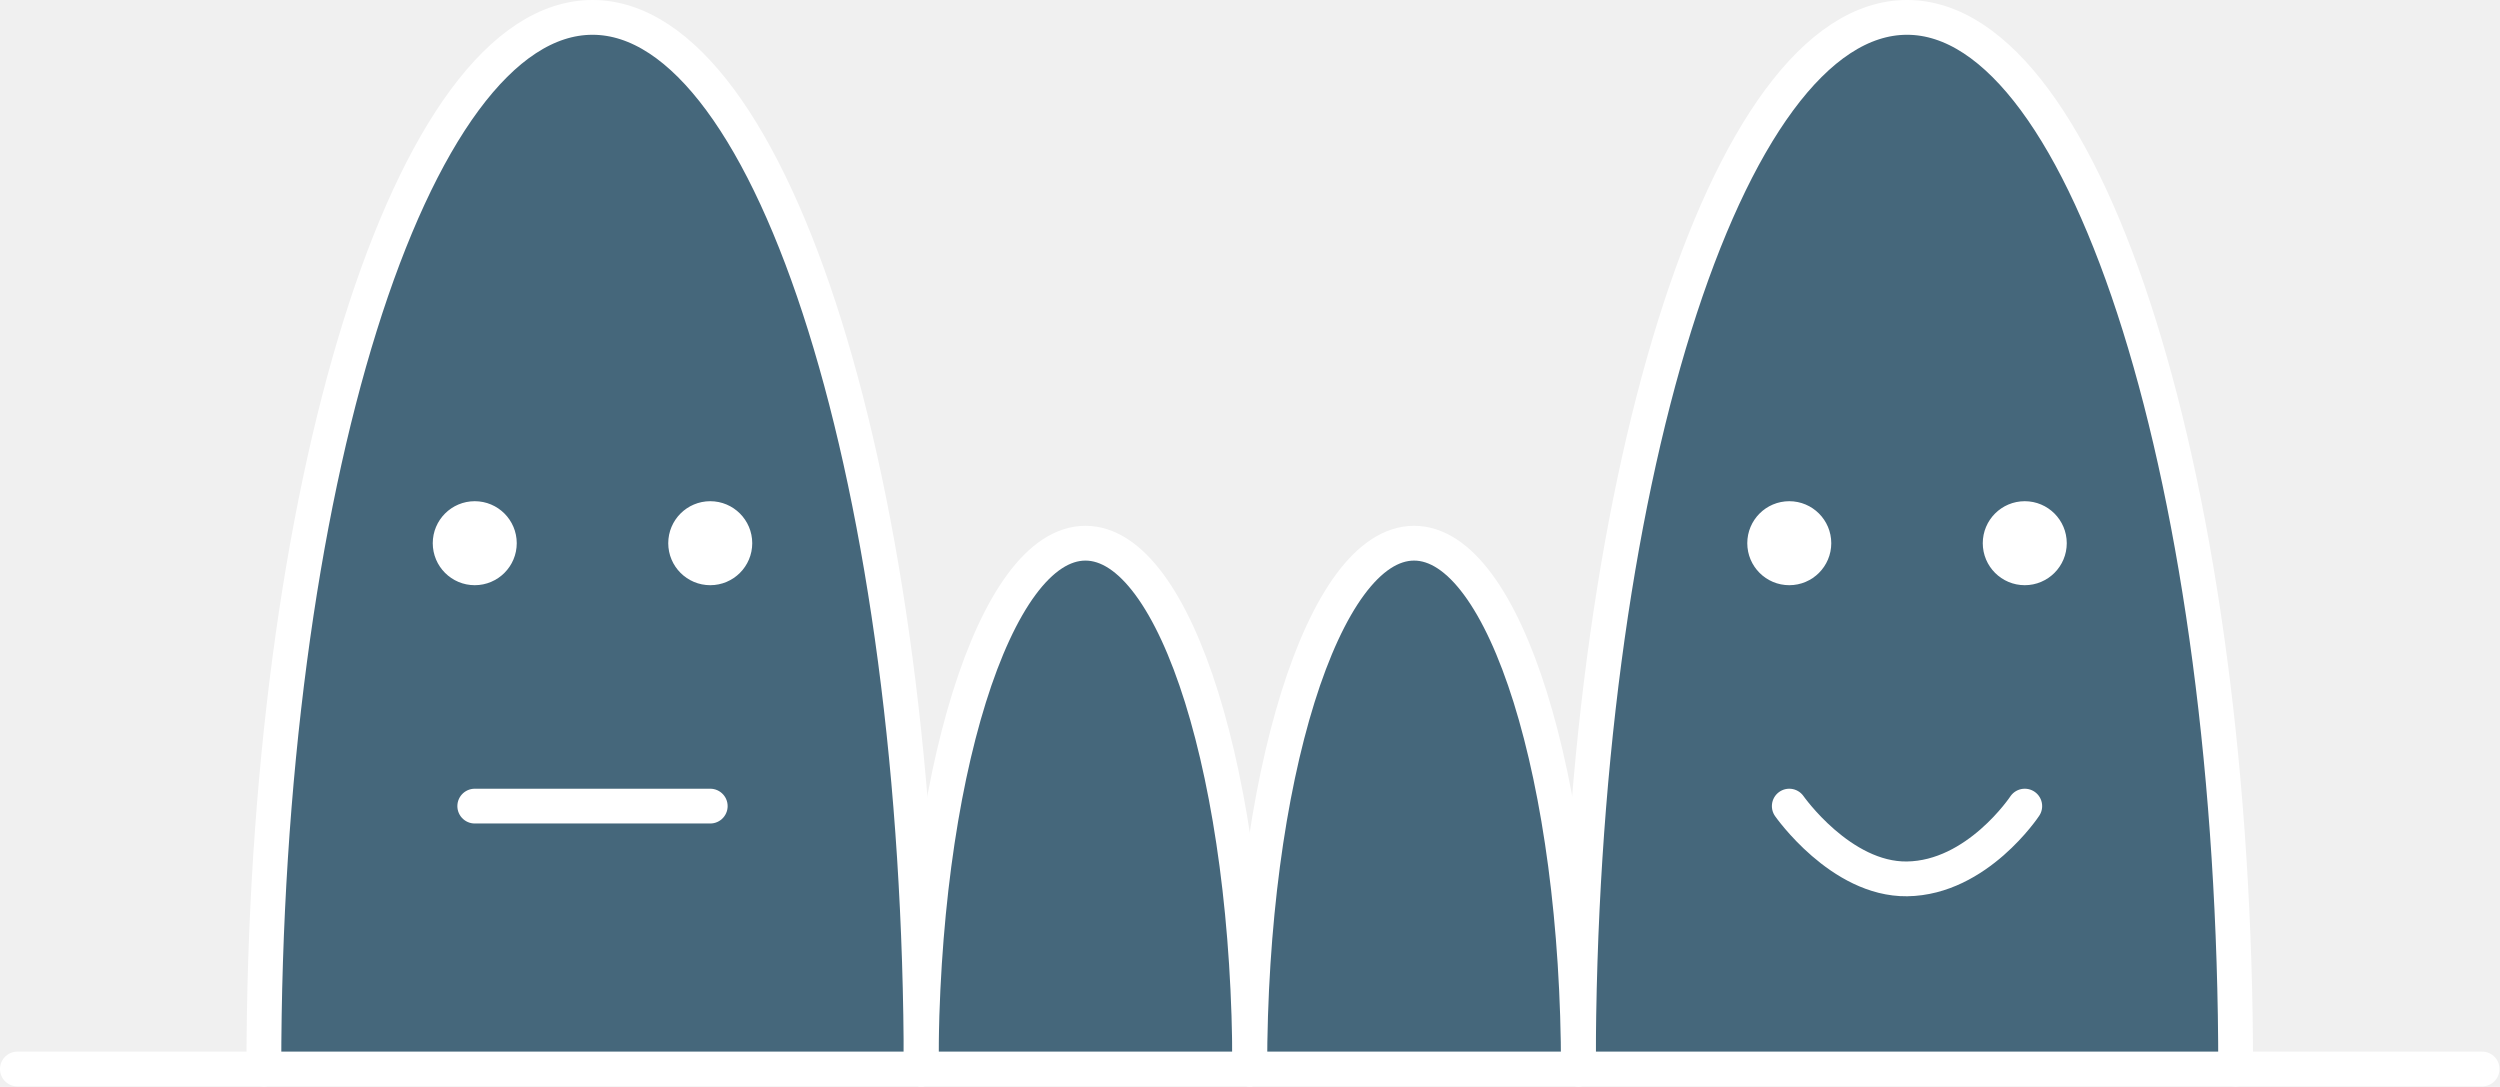
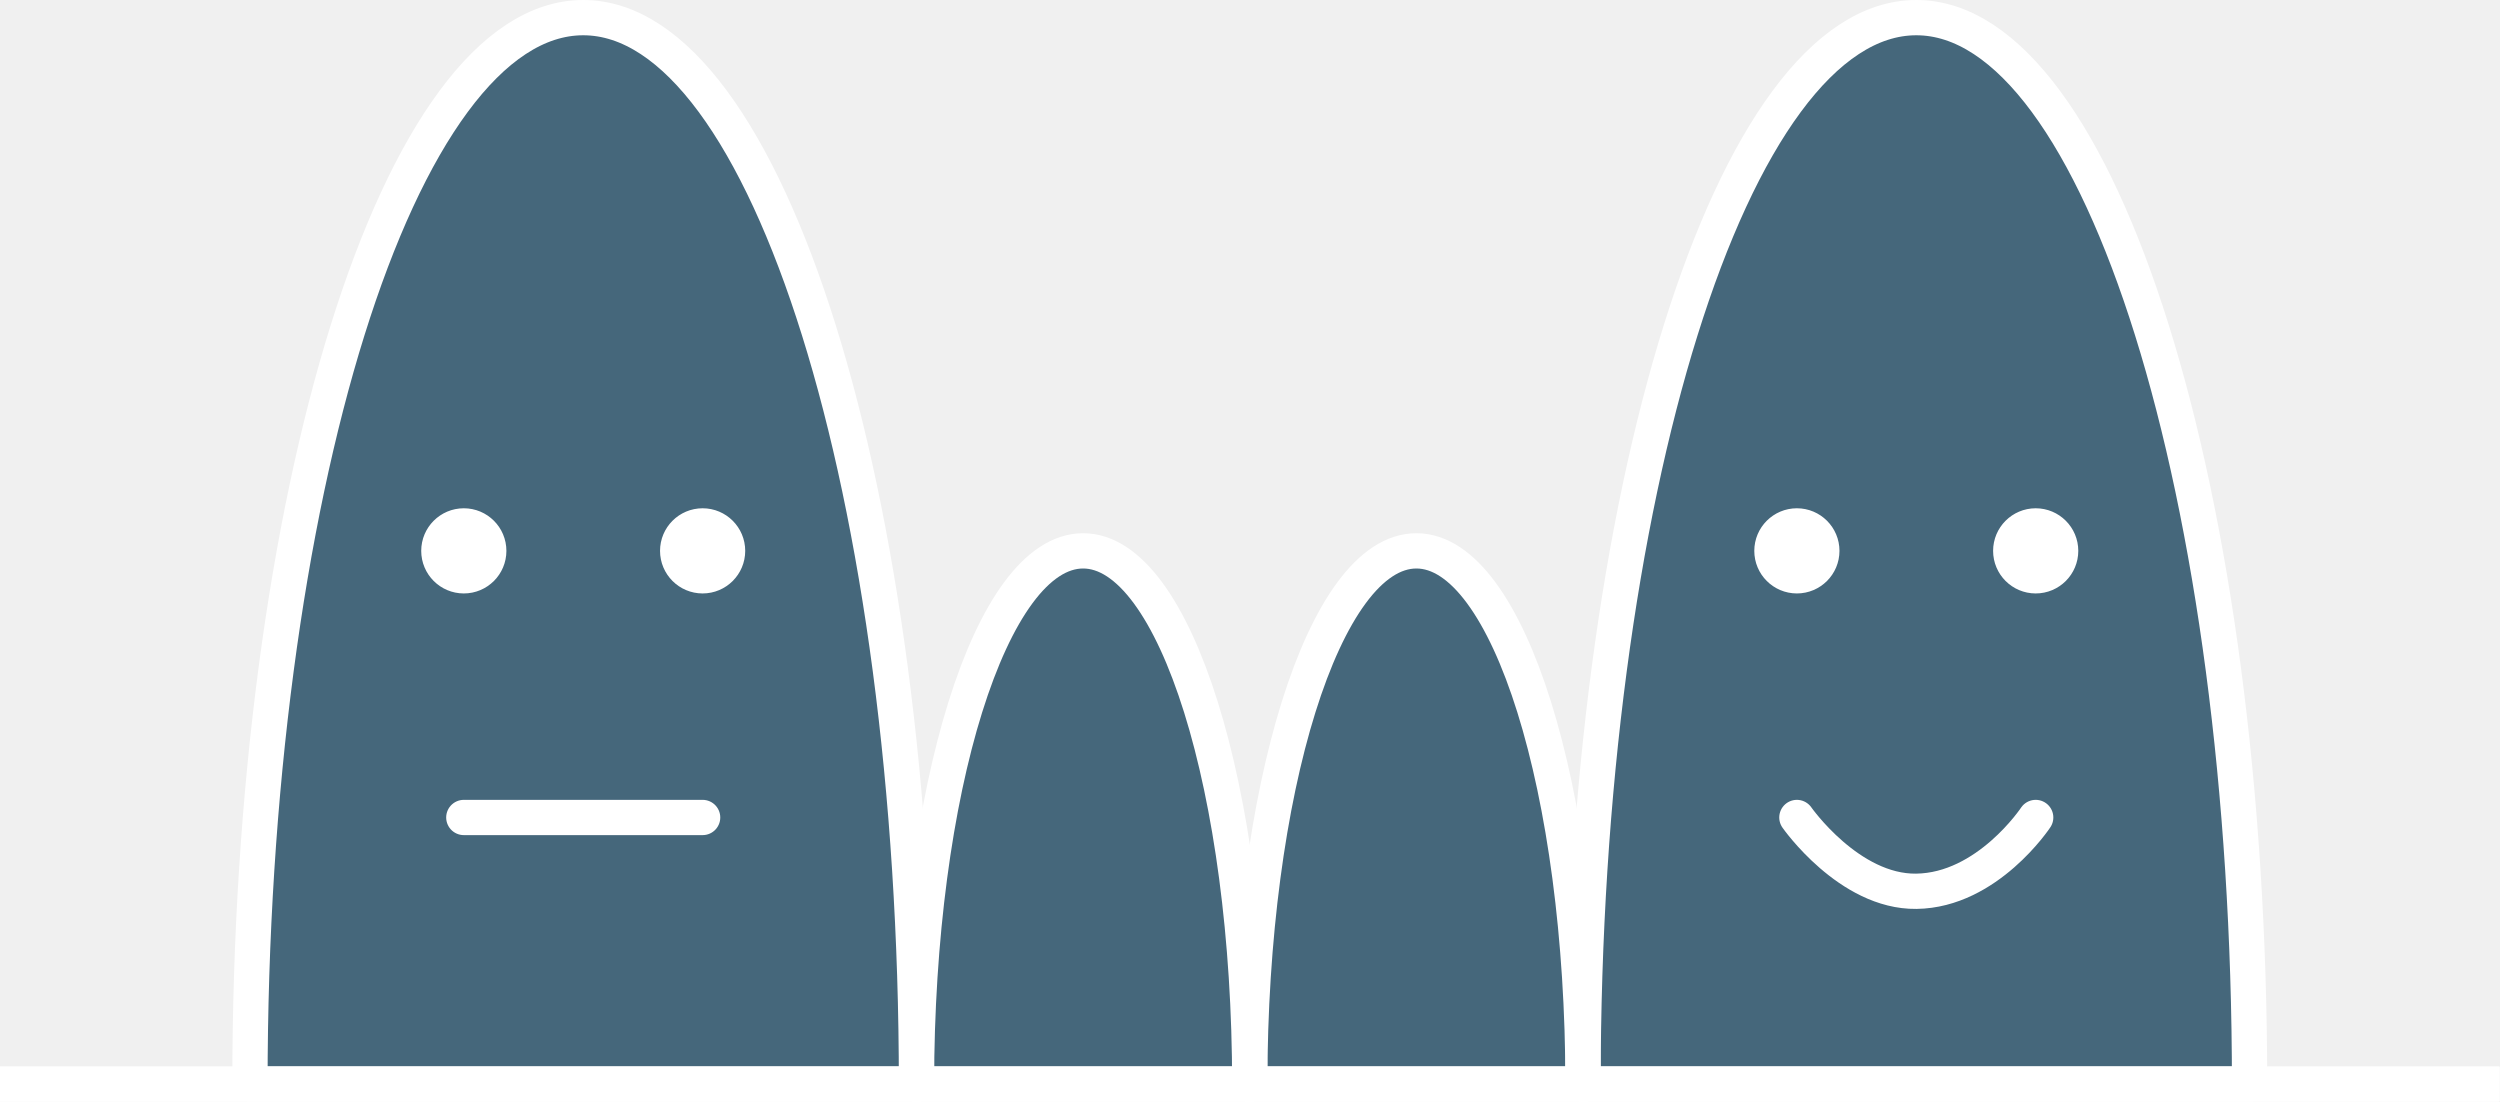
- <svg xmlns="http://www.w3.org/2000/svg" width="100%" height="100%" viewBox="0 0 1797 781" version="1.1" xml:space="preserve" style="fill-rule:evenodd;clip-rule:evenodd;stroke-linejoin:round;stroke-miterlimit:2;">
-   <g id="avec-ligne-blanche">
-     <g id="fond">
-       <path d="M1134.55,768.406c0,-417.196 105.847,-755.906 236.221,-755.906c130.373,0 236.22,338.71 236.22,755.906" style="fill:#45677b;" />
-       <path d="M189.665,768.406c0,-417.196 105.847,-755.906 236.221,-755.906c130.373,0 236.22,338.71 236.22,755.906" style="fill:#45677b;" />
-       <path d="M662.106,768.406c0,-208.598 52.924,-377.953 118.111,-377.953c65.186,-0 118.11,169.355 118.11,377.953" style="fill:#45677b;" />
-       <path d="M898.327,768.406c-0,-208.598 52.923,-377.953 118.11,-377.953c65.187,-0 118.11,169.355 118.11,377.953" style="fill:#45677b;" />
-     </g>
-     <g id="petits">
-       <path d="M662.106,768.406c0,-208.598 52.924,-377.953 118.111,-377.953c65.186,-0 118.11,169.355 118.11,377.953" style="fill:none;stroke:#fff;stroke-width:25px;stroke-linecap:round;stroke-miterlimit:1.5;" />
-       <path d="M898.327,768.406c-0,-208.598 52.923,-377.953 118.11,-377.953c65.187,-0 118.11,169.355 118.11,377.953" style="fill:none;stroke:#fff;stroke-width:25px;stroke-linecap:round;stroke-miterlimit:1.5;" />
-     </g>
-     <g id="souriant">
-       <path d="M1134.55,768.406c0,-417.196 105.847,-755.906 236.221,-755.906c130.373,0 236.22,338.71 236.22,755.906" style="fill:none;stroke:#fff;stroke-width:25px;stroke-linecap:round;stroke-miterlimit:1.5;" />
-       <path d="M1286.13,579.429c-0,0 36.965,52.907 84.636,52.307c50.515,-0.635 84.636,-52.307 84.636,-52.307" style="fill:none;stroke:#fff;stroke-width:25px;stroke-linecap:round;stroke-miterlimit:1.5;" />
-       <g>
-         <path id="G-interne" d="M1286.13,384.547c3.259,0 5.905,2.646 5.905,5.906c0,3.259 -2.646,5.905 -5.905,5.905c-3.26,0 -5.906,-2.646 -5.906,-5.905c0,-3.26 2.646,-5.906 5.906,-5.906" style="fill:none;stroke:#fff;stroke-width:25px;stroke-linecap:round;stroke-miterlimit:1.5;" />
-         <path id="G-externe" d="M1286.13,372.765c9.762,0 17.687,7.926 17.687,17.688c0,9.762 -7.925,17.687 -17.687,17.687c-9.762,0 -17.688,-7.925 -17.688,-17.687c0,-9.762 7.926,-17.688 17.688,-17.688" style="fill:none;stroke:#fff;stroke-width:25px;stroke-linecap:round;stroke-miterlimit:1.5;" />
-         <path id="D-interne" d="M1455.4,384.547c3.259,0 5.905,2.646 5.905,5.906c0,3.259 -2.646,5.905 -5.905,5.905c-3.26,0 -5.906,-2.646 -5.906,-5.905c0,-3.26 2.646,-5.906 5.906,-5.906" style="fill:none;stroke:#fff;stroke-width:25px;stroke-linecap:round;stroke-miterlimit:1.5;" />
-         <path id="D-externe" d="M1455.4,372.765c9.762,0 17.687,7.926 17.687,17.688c0,9.762 -7.925,17.687 -17.687,17.687c-9.762,0 -17.688,-7.925 -17.688,-17.687c0,-9.762 7.926,-17.688 17.688,-17.688" style="fill:none;stroke:#fff;stroke-width:25px;stroke-linecap:round;stroke-miterlimit:1.5;" />
+ <svg xmlns="http://www.w3.org/2000/svg" width="100%" height="100%" viewBox="0 0 1772 781" version="1.1" xml:space="preserve" style="fill-rule:evenodd;clip-rule:evenodd;stroke-linejoin:round;stroke-miterlimit:2;">
+   <g id="Final">
+     <g id="fonds">
+       <g id="fond">
+         <path d="M1122.05,768.406c0,-417.196 105.847,-755.906 236.221,-755.906c130.373,0 236.22,338.71 236.22,755.906" style="fill:#45677b;" />
+         <path d="M177.165,768.406c0,-417.196 105.847,-755.906 236.221,-755.906c130.373,0 236.22,338.71 236.22,755.906" style="fill:#45677b;" />
+         <path d="M649.606,768.406c0,-208.598 52.924,-377.953 118.111,-377.953c65.186,-0 118.11,169.355 118.11,377.953" style="fill:#45677b;" />
+         <path d="M885.827,768.406c-0,-208.598 52.923,-377.953 118.11,-377.953c65.187,-0 118.11,169.355 118.11,377.953" style="fill:#45677b;" />
      </g>
    </g>
-     <g id="neutre">
-       <path d="M189.665,768.406c0,-417.196 105.847,-755.906 236.221,-755.906c130.373,0 236.22,338.71 236.22,755.906" style="fill:none;stroke:#fff;stroke-width:25px;stroke-linecap:round;stroke-miterlimit:1.5;" />
-       <path d="M341.25,579.429l169.272,0" style="fill:none;stroke:#fff;stroke-width:25px;stroke-linecap:round;stroke-miterlimit:1.5;" />
-       <g>
-         <path id="G-interne1" d="M341.25,384.547c3.259,0 5.905,2.646 5.905,5.906c0,3.259 -2.646,5.905 -5.905,5.905c-3.259,0 -5.906,-2.646 -5.906,-5.905c0,-3.26 2.647,-5.906 5.906,-5.906" style="fill:none;stroke:#fff;stroke-width:25px;stroke-linecap:round;stroke-miterlimit:1.5;" />
-         <path id="G-externe1" d="M341.25,372.765c9.762,0 17.687,7.926 17.687,17.688c0,9.762 -7.925,17.687 -17.687,17.687c-9.762,0 -17.688,-7.925 -17.688,-17.687c0,-9.762 7.926,-17.688 17.688,-17.688" style="fill:none;stroke:#fff;stroke-width:25px;stroke-linecap:round;stroke-miterlimit:1.5;" />
-         <path id="D-interne1" d="M510.522,384.547c3.259,0 5.905,2.646 5.905,5.906c0,3.259 -2.646,5.905 -5.905,5.905c-3.26,0 -5.906,-2.646 -5.906,-5.905c0,-3.26 2.646,-5.906 5.906,-5.906" style="fill:none;stroke:#fff;stroke-width:25px;stroke-linecap:round;stroke-miterlimit:1.5;" />
-         <path id="D-externe1" d="M510.522,372.765c9.762,0 17.687,7.926 17.687,17.688c0,9.762 -7.925,17.687 -17.687,17.687c-9.762,0 -17.688,-7.925 -17.688,-17.687c0,-9.762 7.926,-17.688 17.688,-17.688" style="fill:none;stroke:#fff;stroke-width:25px;stroke-linecap:round;stroke-miterlimit:1.5;" />
+     <g id="avec-ligne-blanche">
+       <g id="petits">
+         <path id="fermée" d="M885.827,768.406c-0,-208.598 52.923,-377.953 118.11,-377.953c65.187,-0 118.11,169.355 118.11,377.953l-236.22,-0Z" style="fill:none;stroke:#fff;stroke-width:25px;stroke-linecap:round;stroke-miterlimit:1.5;" />
+         <path id="fermée1" d="M649.606,768.406c0,-208.598 52.924,-377.953 118.111,-377.953c65.186,-0 118.11,169.355 118.11,377.953l-236.221,-0Z" style="fill:none;stroke:#fff;stroke-width:25px;stroke-linecap:round;stroke-miterlimit:1.5;" />
      </g>
+       <g id="souriant">
+         <path id="fermée2" d="M1122.05,768.406c0,-417.196 105.847,-755.906 236.221,-755.906c130.373,0 236.22,338.71 236.22,755.906l-472.441,-0Z" style="fill:none;stroke:#fff;stroke-width:25px;stroke-linecap:round;stroke-miterlimit:1.5;" />
+         <path d="M1273.63,579.429c-0,0 36.965,52.907 84.636,52.307c50.515,-0.635 84.636,-52.307 84.636,-52.307" style="fill:none;stroke:#fff;stroke-width:25px;stroke-linecap:round;stroke-miterlimit:1.5;" />
+         <g>
+           <path id="G-interne" d="M1273.63,384.547c3.259,0 5.905,2.646 5.905,5.906c0,3.259 -2.646,5.905 -5.905,5.905c-3.26,0 -5.906,-2.646 -5.906,-5.905c0,-3.26 2.646,-5.906 5.906,-5.906" style="fill:none;stroke:#fff;stroke-width:25px;stroke-linecap:round;stroke-miterlimit:1.5;" />
+           <path id="G-externe" d="M1273.63,372.765c9.762,0 17.687,7.926 17.687,17.688c0,9.762 -7.925,17.687 -17.687,17.687c-9.762,0 -17.688,-7.925 -17.688,-17.687c0,-9.762 7.926,-17.688 17.688,-17.688" style="fill:none;stroke:#fff;stroke-width:25px;stroke-linecap:round;stroke-miterlimit:1.5;" />
+           <path id="D-interne" d="M1442.9,384.547c3.259,0 5.905,2.646 5.905,5.906c0,3.259 -2.646,5.905 -5.905,5.905c-3.26,0 -5.906,-2.646 -5.906,-5.905c0,-3.26 2.646,-5.906 5.906,-5.906" style="fill:none;stroke:#fff;stroke-width:25px;stroke-linecap:round;stroke-miterlimit:1.5;" />
+           <path id="D-externe" d="M1442.9,372.765c9.762,0 17.687,7.926 17.687,17.688c0,9.762 -7.925,17.687 -17.687,17.687c-9.762,0 -17.688,-7.925 -17.688,-17.687c0,-9.762 7.926,-17.688 17.688,-17.688" style="fill:none;stroke:#fff;stroke-width:25px;stroke-linecap:round;stroke-miterlimit:1.5;" />
+         </g>
+       </g>
+       <g id="neutre">
+         <path id="fermée3" d="M177.165,768.406c0,-417.196 105.847,-755.906 236.221,-755.906c130.373,0 236.22,338.71 236.22,755.906l-472.441,-0Z" style="fill:none;stroke:#fff;stroke-width:25px;stroke-linecap:round;stroke-miterlimit:1.5;" />
+         <path d="M328.75,579.429l169.272,0" style="fill:none;stroke:#fff;stroke-width:25px;stroke-linecap:round;stroke-miterlimit:1.5;" />
+         <g>
+           <path id="G-interne1" d="M328.75,384.547c3.259,0 5.905,2.646 5.905,5.906c0,3.259 -2.646,5.905 -5.905,5.905c-3.259,0 -5.906,-2.646 -5.906,-5.905c0,-3.26 2.647,-5.906 5.906,-5.906" style="fill:none;stroke:#fff;stroke-width:25px;stroke-linecap:round;stroke-miterlimit:1.5;" />
+           <path id="G-externe1" d="M328.75,372.765c9.762,0 17.687,7.926 17.687,17.688c0,9.762 -7.925,17.687 -17.687,17.687c-9.762,0 -17.688,-7.925 -17.688,-17.687c0,-9.762 7.926,-17.688 17.688,-17.688" style="fill:none;stroke:#fff;stroke-width:25px;stroke-linecap:round;stroke-miterlimit:1.5;" />
+           <path id="D-interne1" d="M498.022,384.547c3.259,0 5.905,2.646 5.905,5.906c0,3.259 -2.646,5.905 -5.905,5.905c-3.26,0 -5.906,-2.646 -5.906,-5.905c0,-3.26 2.646,-5.906 5.906,-5.906" style="fill:none;stroke:#fff;stroke-width:25px;stroke-linecap:round;stroke-miterlimit:1.5;" />
+           <path id="D-externe1" d="M498.022,372.765c9.762,0 17.687,7.926 17.687,17.688c0,9.762 -7.925,17.687 -17.687,17.687c-9.762,0 -17.688,-7.925 -17.688,-17.687c0,-9.762 7.926,-17.688 17.688,-17.688" style="fill:none;stroke:#fff;stroke-width:25px;stroke-linecap:round;stroke-miterlimit:1.5;" />
+         </g>
+       </g>
+       <rect id="grand-trait-bas" x="0" y="756.004" width="1771.65" height="24.803" style="fill:#fff;" />
+       <rect x="0" y="756.004" width="1771.65" height="24.803" style="fill:#fff;" />
    </g>
-     <path d="M12.5,768.406l1771.65,-0" style="fill:none;stroke:#fff;stroke-width:25px;stroke-linecap:round;stroke-miterlimit:1.5;" />
  </g>
</svg>
